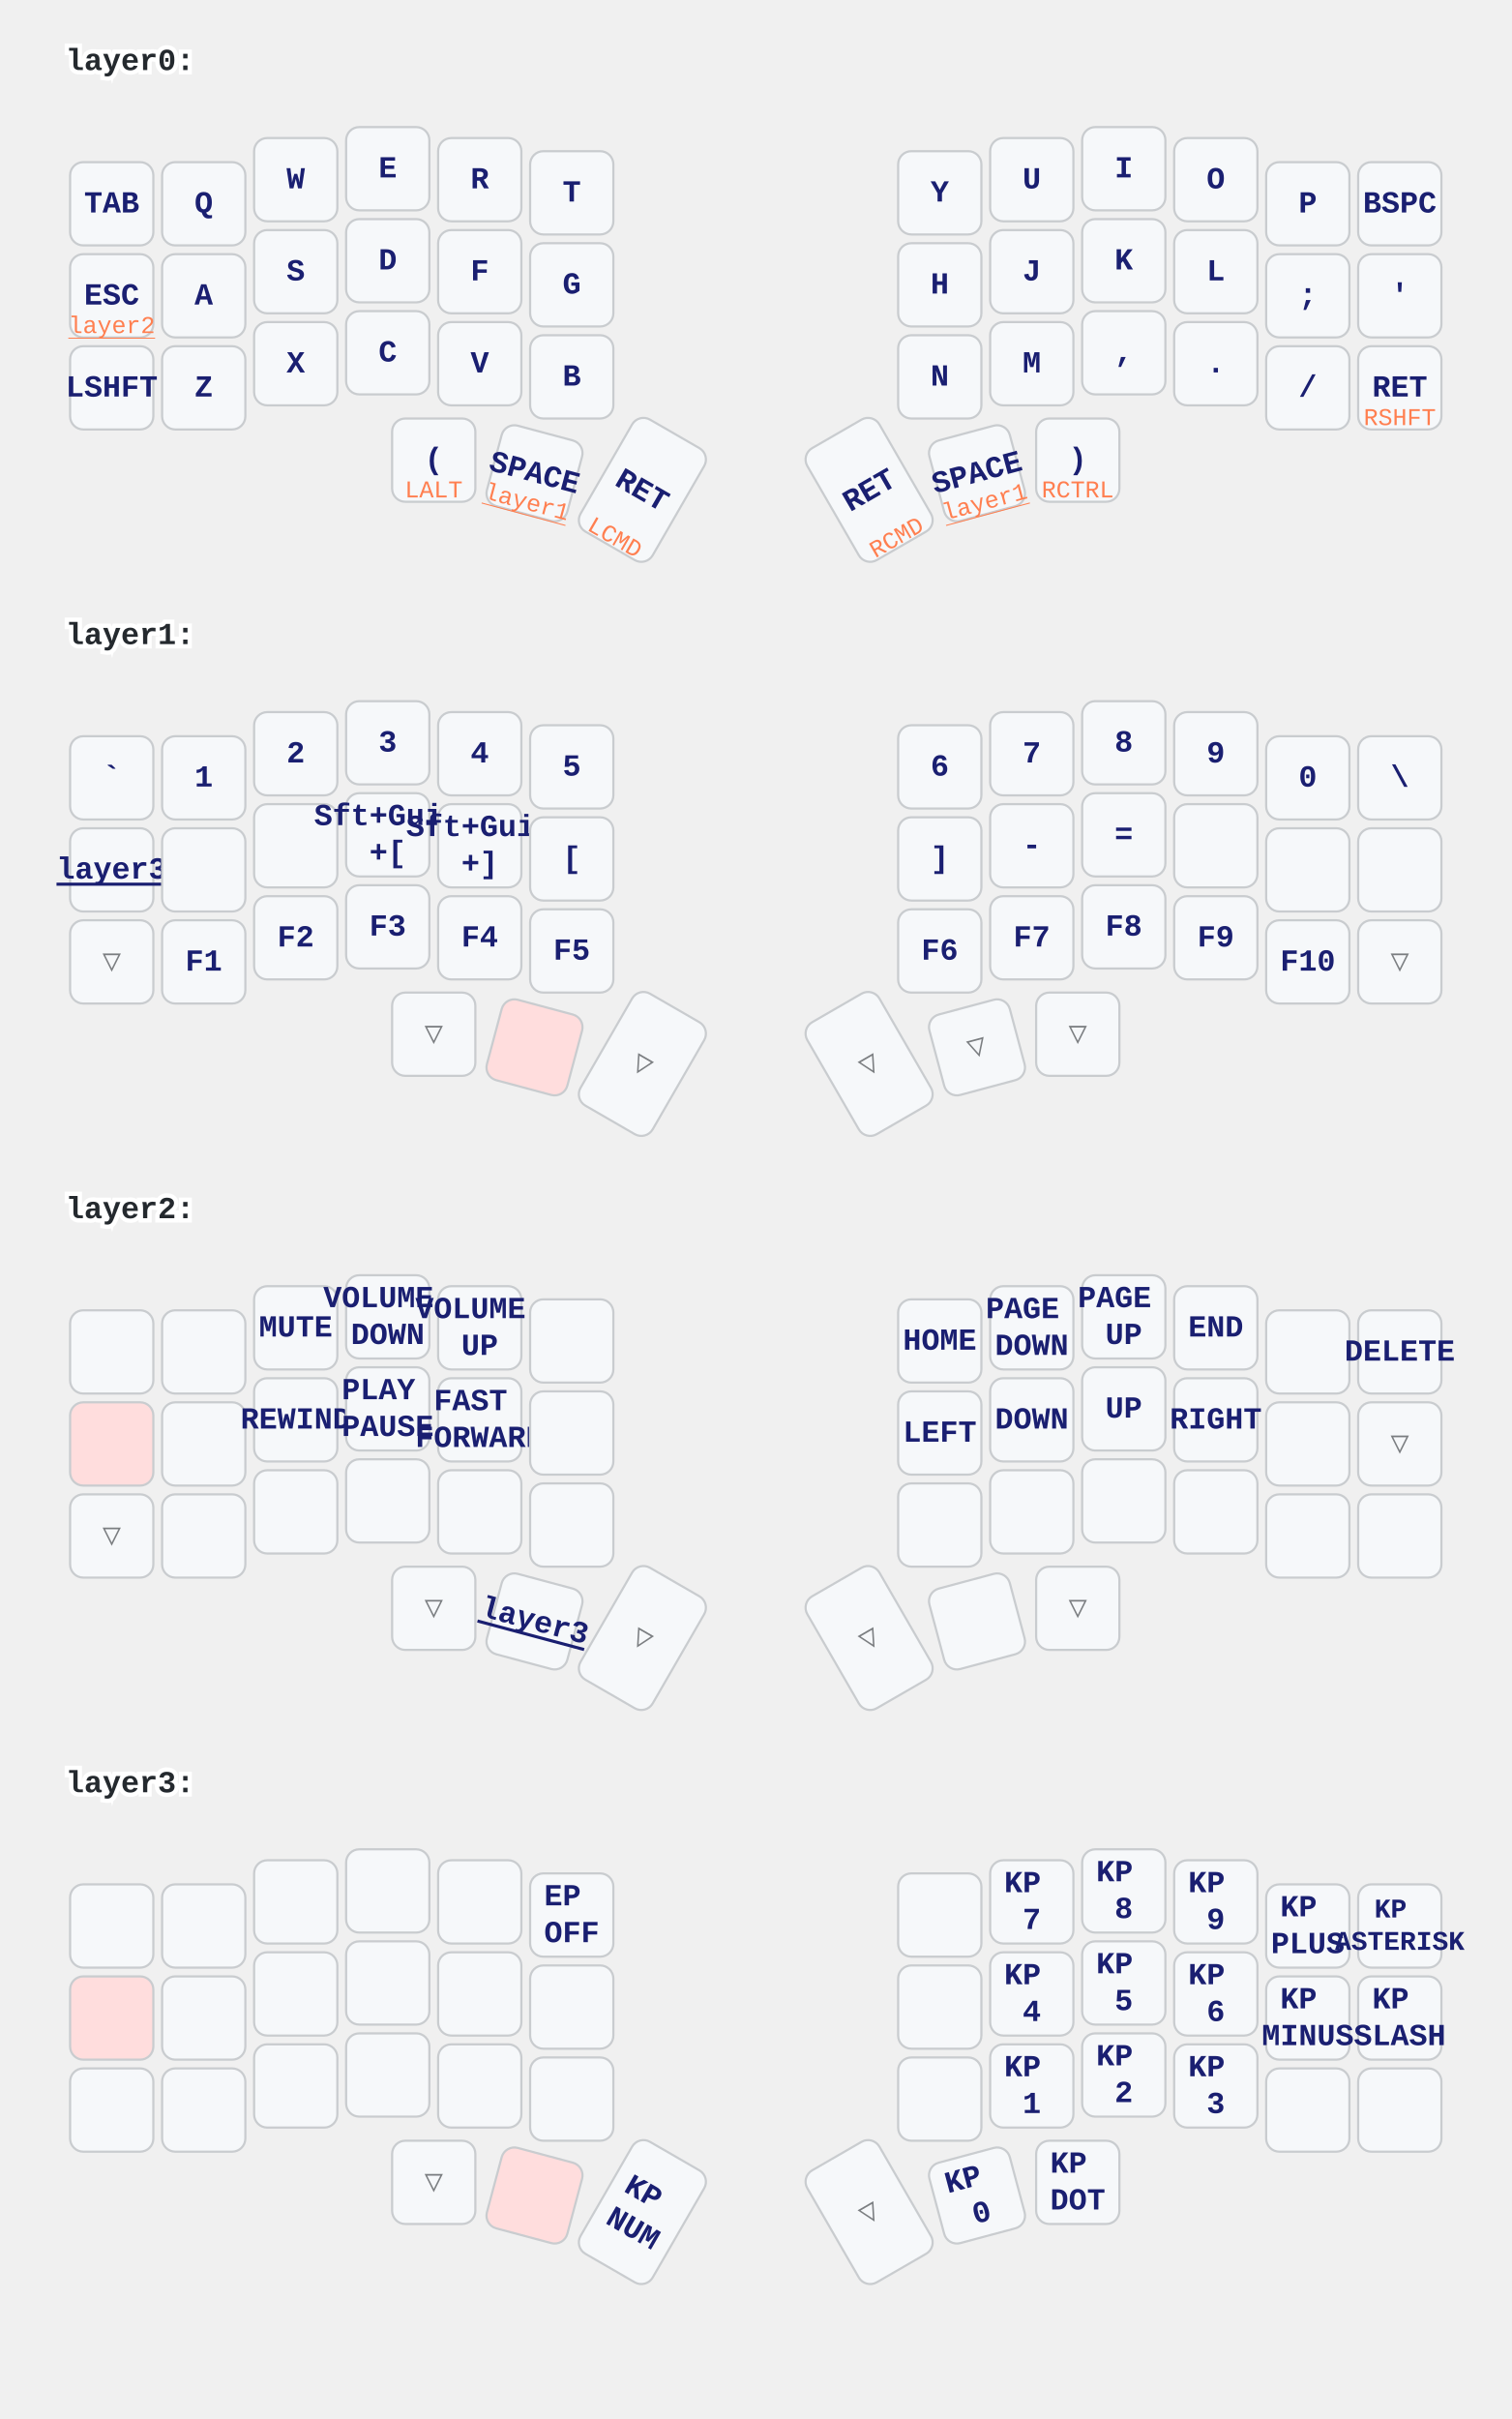
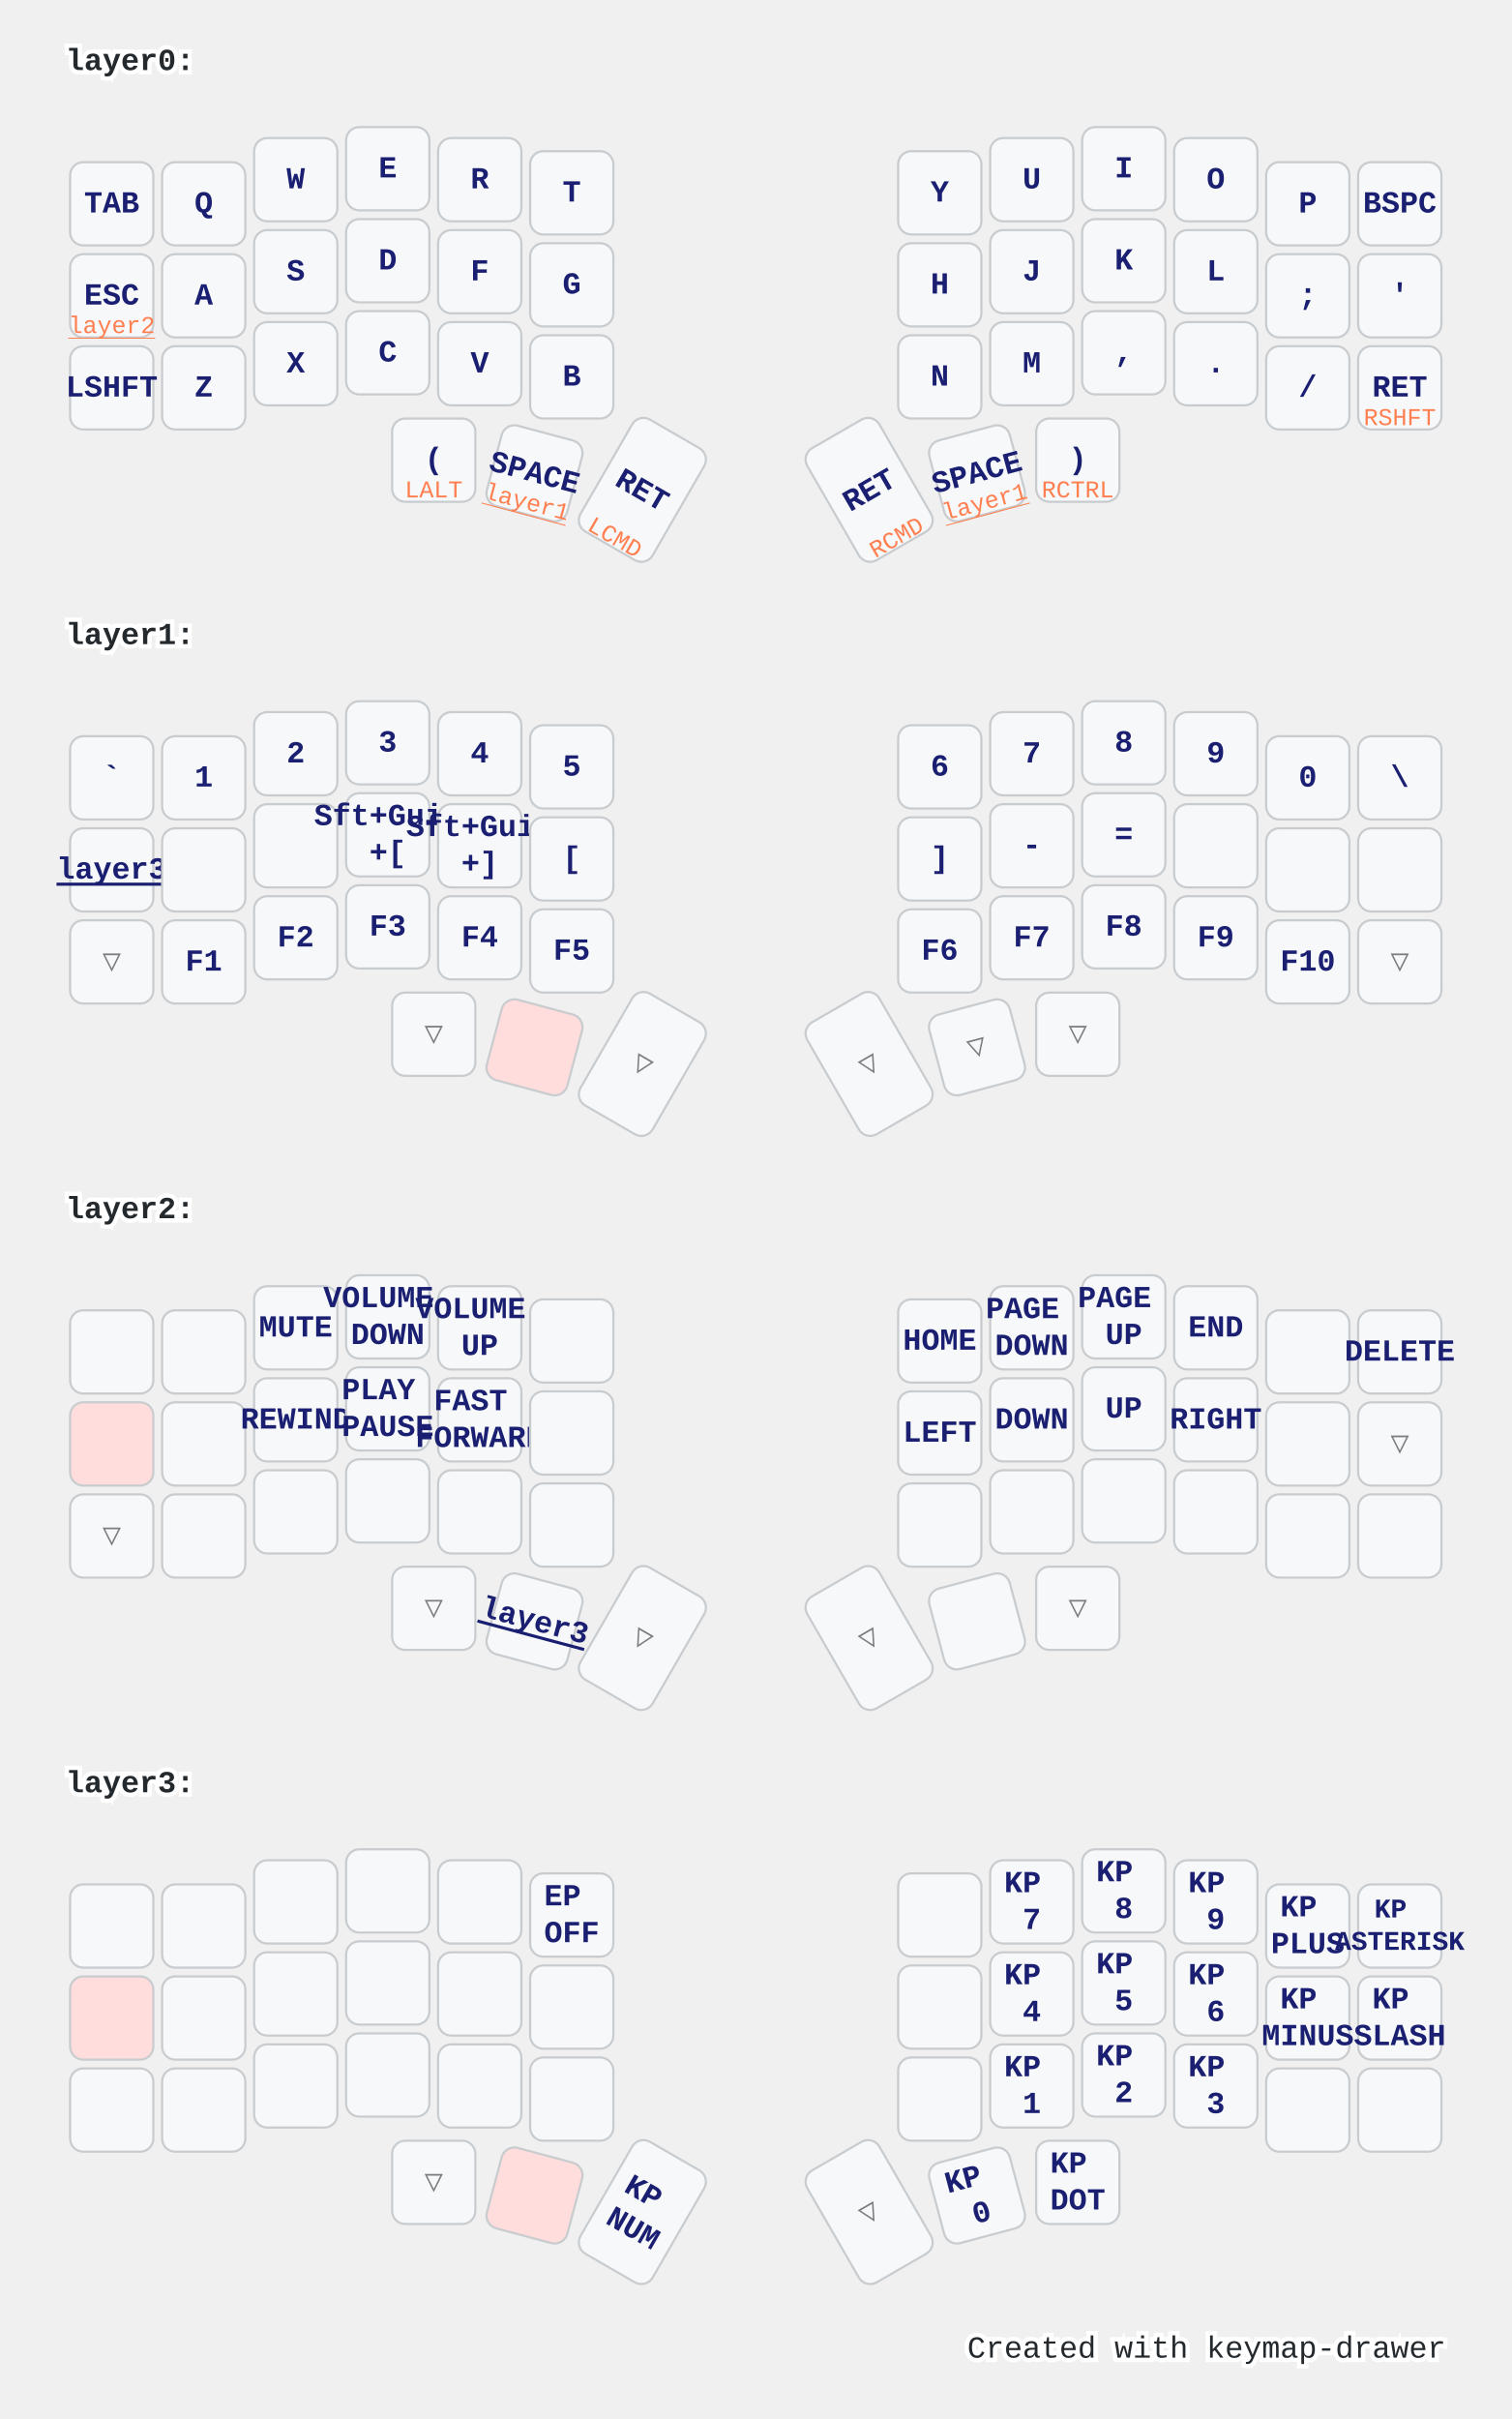
<svg xmlns="http://www.w3.org/2000/svg" width="690" height="1104" viewBox="0 0 690 1104" class="keymap">
  <style>/* inherit to force styles through use tags */
svg path {
    fill: inherit;
}

/* font and background color specifications */
svg.keymap {
    font-family: SFMono-Regular,Consolas,Liberation Mono,Menlo,monospace;
    font-size: 14px;
    font-kerning: normal;
    text-rendering: optimizeLegibility;
    fill: #24292e;
}

/* default key styling */
rect.key {
    fill: #f6f8fa;
}

rect.key, rect.combo {
    stroke: #c9cccf;
    stroke-width: 1;
}

/* default key side styling, only used is draw_key_sides is set */
rect.side {
    filter: brightness(90%);
}

/* color accent for combo boxes */
rect.combo, rect.combo-separate {
    fill: #cdf;
}

/* color accent for held keys */
rect.held, rect.combo.held {
    fill: #fdd;
}

/* color accent for ghost (optional) keys */
rect.ghost, rect.combo.ghost {
    stroke-dasharray: 4, 4;
    stroke-width: 2;
}

text {
    text-anchor: middle;
    dominant-baseline: middle;
}

/* styling for layer labels */
text.label {
    font-weight: bold;
    text-anchor: start;
    stroke: white;
    stroke-width: 4;
    paint-order: stroke;
}

/* styling for optional footer */
text.footer {
    text-anchor: end;
    dominant-baseline: auto;
    stroke: white;
    stroke-width: 4;
    paint-order: stroke;
}

/* styling for combo tap, and key non-tap label text */
text.combo, text.hold, text.shifted, text.left, text.right, text.tl, text.tr, text.bl, text.br {
    font-size: 11px;
}

text.hold, text.bl, text.br {
    text-anchor: middle;
    dominant-baseline: auto;
}

text.shifted, text.tl, text.tr {
    text-anchor: middle;
    dominant-baseline: hanging;
}

text.left, text.tl, text.bl {
    text-anchor: start;
}

text.right, text.tr, text.br {
    text-anchor: end;
}

text.layer-activator {
    text-decoration: underline;
}

/* styling for hold/shifted label text in combo box */
text.combo.hold, text.combo.shifted, text.combo.left, text.combo.right {
    font-size: 8px;
}

/* lighter symbol for transparent keys */
text.trans {
    fill: #7b7e81;
}

/* styling for combo dendrons */
path.combo {
    stroke-width: 1;
    stroke: gray;
    fill: none;
}

/* Start Tabler Icons Cleanup */
/* cannot use height/width with glyphs */
.icon-tabler &gt; path {
    fill: inherit;
    stroke: inherit;
    stroke-width: 2;
}
/* hide tabler's default box */
.icon-tabler &gt; path[stroke="none"][fill="none"] {
    visibility: hidden;
}
/* End Tabler Icons Cleanup */

.tap        { fill: #1A1F71; font-weight: bold; }
.hold       { fill: #FF7F50; }
.shifted    { fill: #00CED1; }
.right      { fill: #9370DB; }
.left       { fill: #FFD700; }
.more_down  { fill: #FF7F50 !important; }
.more_up    { fill: #00CED1 !important; }
.calculate    { fill: #9370DB !important; }</style>
  <g transform="translate(30, 0)" class="layer-layer0">
    <text x="0" y="28" class="label" id="layer0">layer0:</text>
    <g transform="translate(0, 56)">
      <g transform="translate(21, 37)" class="key keypos-0">
        <rect rx="6" ry="6" x="-19" y="-19" width="38" height="38" class="key" />
        <text x="0" y="0" class="key tap">TAB</text>
      </g>
      <g transform="translate(63, 37)" class="key keypos-1">
        <rect rx="6" ry="6" x="-19" y="-19" width="38" height="38" class="key" />
        <text x="0" y="0" class="key tap">Q</text>
      </g>
      <g transform="translate(105, 26)" class="key keypos-2">
        <rect rx="6" ry="6" x="-19" y="-19" width="38" height="38" class="key" />
        <text x="0" y="0" class="key tap">W</text>
      </g>
      <g transform="translate(147, 21)" class="key keypos-3">
        <rect rx="6" ry="6" x="-19" y="-19" width="38" height="38" class="key" />
        <text x="0" y="0" class="key tap">E</text>
      </g>
      <g transform="translate(189, 26)" class="key keypos-4">
        <rect rx="6" ry="6" x="-19" y="-19" width="38" height="38" class="key" />
        <text x="0" y="0" class="key tap">R</text>
      </g>
      <g transform="translate(231, 32)" class="key keypos-5">
        <rect rx="6" ry="6" x="-19" y="-19" width="38" height="38" class="key" />
        <text x="0" y="0" class="key tap">T</text>
      </g>
      <g transform="translate(399, 32)" class="key keypos-6">
        <rect rx="6" ry="6" x="-19" y="-19" width="38" height="38" class="key" />
        <text x="0" y="0" class="key tap">Y</text>
      </g>
      <g transform="translate(441, 26)" class="key keypos-7">
        <rect rx="6" ry="6" x="-19" y="-19" width="38" height="38" class="key" />
        <text x="0" y="0" class="key tap">U</text>
      </g>
      <g transform="translate(483, 21)" class="key keypos-8">
        <rect rx="6" ry="6" x="-19" y="-19" width="38" height="38" class="key" />
        <text x="0" y="0" class="key tap">I</text>
      </g>
      <g transform="translate(525, 26)" class="key keypos-9">
        <rect rx="6" ry="6" x="-19" y="-19" width="38" height="38" class="key" />
        <text x="0" y="0" class="key tap">O</text>
      </g>
      <g transform="translate(567, 37)" class="key keypos-10">
        <rect rx="6" ry="6" x="-19" y="-19" width="38" height="38" class="key" />
        <text x="0" y="0" class="key tap">P</text>
      </g>
      <g transform="translate(609, 37)" class="key keypos-11">
        <rect rx="6" ry="6" x="-19" y="-19" width="38" height="38" class="key" />
        <text x="0" y="0" class="key tap">BSPC</text>
      </g>
      <g transform="translate(21, 79)" class="key keypos-12">
        <rect rx="6" ry="6" x="-19" y="-19" width="38" height="38" class="key" />
        <text x="0" y="0" class="key tap">ESC</text>
        <a href="#layer2">
          <text x="0" y="17" class="key hold layer-activator">layer2</text>
        </a>
      </g>
      <g transform="translate(63, 79)" class="key keypos-13">
        <rect rx="6" ry="6" x="-19" y="-19" width="38" height="38" class="key" />
        <text x="0" y="0" class="key tap">A</text>
      </g>
      <g transform="translate(105, 68)" class="key keypos-14">
        <rect rx="6" ry="6" x="-19" y="-19" width="38" height="38" class="key" />
        <text x="0" y="0" class="key tap">S</text>
      </g>
      <g transform="translate(147, 63)" class="key keypos-15">
        <rect rx="6" ry="6" x="-19" y="-19" width="38" height="38" class="key" />
        <text x="0" y="0" class="key tap">D</text>
      </g>
      <g transform="translate(189, 68)" class="key keypos-16">
        <rect rx="6" ry="6" x="-19" y="-19" width="38" height="38" class="key" />
        <text x="0" y="0" class="key tap">F</text>
      </g>
      <g transform="translate(231, 74)" class="key keypos-17">
        <rect rx="6" ry="6" x="-19" y="-19" width="38" height="38" class="key" />
        <text x="0" y="0" class="key tap">G</text>
      </g>
      <g transform="translate(399, 74)" class="key keypos-18">
        <rect rx="6" ry="6" x="-19" y="-19" width="38" height="38" class="key" />
        <text x="0" y="0" class="key tap">H</text>
      </g>
      <g transform="translate(441, 68)" class="key keypos-19">
        <rect rx="6" ry="6" x="-19" y="-19" width="38" height="38" class="key" />
        <text x="0" y="0" class="key tap">J</text>
      </g>
      <g transform="translate(483, 63)" class="key keypos-20">
        <rect rx="6" ry="6" x="-19" y="-19" width="38" height="38" class="key" />
        <text x="0" y="0" class="key tap">K</text>
      </g>
      <g transform="translate(525, 68)" class="key keypos-21">
        <rect rx="6" ry="6" x="-19" y="-19" width="38" height="38" class="key" />
        <text x="0" y="0" class="key tap">L</text>
      </g>
      <g transform="translate(567, 79)" class="key keypos-22">
        <rect rx="6" ry="6" x="-19" y="-19" width="38" height="38" class="key" />
        <text x="0" y="0" class="key tap">;</text>
      </g>
      <g transform="translate(609, 79)" class="key keypos-23">
        <rect rx="6" ry="6" x="-19" y="-19" width="38" height="38" class="key" />
        <text x="0" y="0" class="key tap">'</text>
      </g>
      <g transform="translate(21, 121)" class="key keypos-24">
        <rect rx="6" ry="6" x="-19" y="-19" width="38" height="38" class="key" />
        <text x="0" y="0" class="key tap">LSHFT</text>
      </g>
      <g transform="translate(63, 121)" class="key keypos-25">
        <rect rx="6" ry="6" x="-19" y="-19" width="38" height="38" class="key" />
        <text x="0" y="0" class="key tap">Z</text>
      </g>
      <g transform="translate(105, 110)" class="key keypos-26">
        <rect rx="6" ry="6" x="-19" y="-19" width="38" height="38" class="key" />
        <text x="0" y="0" class="key tap">X</text>
      </g>
      <g transform="translate(147, 105)" class="key keypos-27">
        <rect rx="6" ry="6" x="-19" y="-19" width="38" height="38" class="key" />
        <text x="0" y="0" class="key tap">C</text>
      </g>
      <g transform="translate(189, 110)" class="key keypos-28">
        <rect rx="6" ry="6" x="-19" y="-19" width="38" height="38" class="key" />
        <text x="0" y="0" class="key tap">V</text>
      </g>
      <g transform="translate(231, 116)" class="key keypos-29">
        <rect rx="6" ry="6" x="-19" y="-19" width="38" height="38" class="key" />
        <text x="0" y="0" class="key tap">B</text>
      </g>
      <g transform="translate(399, 116)" class="key keypos-30">
        <rect rx="6" ry="6" x="-19" y="-19" width="38" height="38" class="key" />
        <text x="0" y="0" class="key tap">N</text>
      </g>
      <g transform="translate(441, 110)" class="key keypos-31">
        <rect rx="6" ry="6" x="-19" y="-19" width="38" height="38" class="key" />
        <text x="0" y="0" class="key tap">M</text>
      </g>
      <g transform="translate(483, 105)" class="key keypos-32">
        <rect rx="6" ry="6" x="-19" y="-19" width="38" height="38" class="key" />
        <text x="0" y="0" class="key tap">,</text>
      </g>
      <g transform="translate(525, 110)" class="key keypos-33">
        <rect rx="6" ry="6" x="-19" y="-19" width="38" height="38" class="key" />
        <text x="0" y="0" class="key tap">.</text>
      </g>
      <g transform="translate(567, 121)" class="key keypos-34">
        <rect rx="6" ry="6" x="-19" y="-19" width="38" height="38" class="key" />
        <text x="0" y="0" class="key tap">/</text>
      </g>
      <g transform="translate(609, 121)" class="key keypos-35">
        <rect rx="6" ry="6" x="-19" y="-19" width="38" height="38" class="key" />
        <text x="0" y="0" class="key tap">RET</text>
        <text x="0" y="17" class="key hold">RSHFT</text>
      </g>
      <g transform="translate(168, 154)" class="key keypos-36">
        <rect rx="6" ry="6" x="-19" y="-19" width="38" height="38" class="key" />
        <text x="0" y="0" class="key tap">(</text>
        <text x="0" y="17" class="key hold">LALT</text>
      </g>
      <g transform="translate(214, 160) rotate(15.0)" class="key keypos-37">
        <rect rx="6" ry="6" x="-19" y="-19" width="38" height="38" class="key" />
        <text x="0" y="0" class="key tap">SPACE</text>
        <a href="#layer1">
          <text x="0" y="17" class="key hold layer-activator">layer1</text>
        </a>
      </g>
      <g transform="translate(263, 168) rotate(30.0)" class="key keypos-38">
        <rect rx="6" ry="6" x="-19" y="-30" width="38" height="59" class="key" />
        <text x="0" y="0" class="key tap">RET</text>
        <text x="0" y="28" class="key hold">LCMD</text>
      </g>
      <g transform="translate(367, 168) rotate(-30.0)" class="key keypos-39">
        <rect rx="6" ry="6" x="-19" y="-30" width="38" height="59" class="key" />
        <text x="0" y="0" class="key tap">RET</text>
        <text x="0" y="28" class="key hold">RCMD</text>
      </g>
      <g transform="translate(416, 160) rotate(-15.0)" class="key keypos-40">
        <rect rx="6" ry="6" x="-19" y="-19" width="38" height="38" class="key" />
        <text x="0" y="0" class="key tap">SPACE</text>
        <a href="#layer1">
          <text x="0" y="17" class="key hold layer-activator">layer1</text>
        </a>
      </g>
      <g transform="translate(462, 154)" class="key keypos-41">
        <rect rx="6" ry="6" x="-19" y="-19" width="38" height="38" class="key" />
        <text x="0" y="0" class="key tap">)</text>
        <text x="0" y="17" class="key hold">RCTRL</text>
      </g>
    </g>
  </g>
  <g transform="translate(30, 262)" class="layer-layer1">
    <text x="0" y="28" class="label" id="layer1">layer1:</text>
    <g transform="translate(0, 56)">
      <g transform="translate(21, 37)" class="key keypos-0">
        <rect rx="6" ry="6" x="-19" y="-19" width="38" height="38" class="key" />
        <text x="0" y="0" class="key tap">`</text>
      </g>
      <g transform="translate(63, 37)" class="key keypos-1">
        <rect rx="6" ry="6" x="-19" y="-19" width="38" height="38" class="key" />
        <text x="0" y="0" class="key tap">1</text>
      </g>
      <g transform="translate(105, 26)" class="key keypos-2">
        <rect rx="6" ry="6" x="-19" y="-19" width="38" height="38" class="key" />
        <text x="0" y="0" class="key tap">2</text>
      </g>
      <g transform="translate(147, 21)" class="key keypos-3">
        <rect rx="6" ry="6" x="-19" y="-19" width="38" height="38" class="key" />
        <text x="0" y="0" class="key tap">3</text>
      </g>
      <g transform="translate(189, 26)" class="key keypos-4">
        <rect rx="6" ry="6" x="-19" y="-19" width="38" height="38" class="key" />
        <text x="0" y="0" class="key tap">4</text>
      </g>
      <g transform="translate(231, 32)" class="key keypos-5">
        <rect rx="6" ry="6" x="-19" y="-19" width="38" height="38" class="key" />
        <text x="0" y="0" class="key tap">5</text>
      </g>
      <g transform="translate(399, 32)" class="key keypos-6">
        <rect rx="6" ry="6" x="-19" y="-19" width="38" height="38" class="key" />
        <text x="0" y="0" class="key tap">6</text>
      </g>
      <g transform="translate(441, 26)" class="key keypos-7">
        <rect rx="6" ry="6" x="-19" y="-19" width="38" height="38" class="key" />
        <text x="0" y="0" class="key tap">7</text>
      </g>
      <g transform="translate(483, 21)" class="key keypos-8">
        <rect rx="6" ry="6" x="-19" y="-19" width="38" height="38" class="key" />
        <text x="0" y="0" class="key tap">8</text>
      </g>
      <g transform="translate(525, 26)" class="key keypos-9">
        <rect rx="6" ry="6" x="-19" y="-19" width="38" height="38" class="key" />
        <text x="0" y="0" class="key tap">9</text>
      </g>
      <g transform="translate(567, 37)" class="key keypos-10">
        <rect rx="6" ry="6" x="-19" y="-19" width="38" height="38" class="key" />
        <text x="0" y="0" class="key tap">0</text>
      </g>
      <g transform="translate(609, 37)" class="key keypos-11">
        <rect rx="6" ry="6" x="-19" y="-19" width="38" height="38" class="key" />
        <text x="0" y="0" class="key tap">\</text>
      </g>
      <g transform="translate(21, 79)" class="key keypos-12">
        <rect rx="6" ry="6" x="-19" y="-19" width="38" height="38" class="key" />
        <a href="#layer3">
          <text x="0" y="0" class="key tap layer-activator">layer3</text>
        </a>
      </g>
      <g transform="translate(63, 79)" class="key keypos-13">
        <rect rx="6" ry="6" x="-19" y="-19" width="38" height="38" class="key" />
      </g>
      <g transform="translate(105, 68)" class="key keypos-14">
        <rect rx="6" ry="6" x="-19" y="-19" width="38" height="38" class="key" />
      </g>
      <g transform="translate(147, 63)" class="key keypos-15">
        <rect rx="6" ry="6" x="-19" y="-19" width="38" height="38" class="key" />
        <text x="0" y="0" class="key tap">
          <tspan x="0" dy="-0.6em">Sft+Gui</tspan>
          <tspan x="0" dy="1.2em">+[</tspan>
        </text>
      </g>
      <g transform="translate(189, 68)" class="key keypos-16">
        <rect rx="6" ry="6" x="-19" y="-19" width="38" height="38" class="key" />
        <text x="0" y="0" class="key tap">
          <tspan x="0" dy="-0.6em">Sft+Gui</tspan>
          <tspan x="0" dy="1.2em">+]</tspan>
        </text>
      </g>
      <g transform="translate(231, 74)" class="key keypos-17">
        <rect rx="6" ry="6" x="-19" y="-19" width="38" height="38" class="key" />
        <text x="0" y="0" class="key tap">[</text>
      </g>
      <g transform="translate(399, 74)" class="key keypos-18">
        <rect rx="6" ry="6" x="-19" y="-19" width="38" height="38" class="key" />
        <text x="0" y="0" class="key tap">]</text>
      </g>
      <g transform="translate(441, 68)" class="key keypos-19">
        <rect rx="6" ry="6" x="-19" y="-19" width="38" height="38" class="key" />
        <text x="0" y="0" class="key tap">-</text>
      </g>
      <g transform="translate(483, 63)" class="key keypos-20">
        <rect rx="6" ry="6" x="-19" y="-19" width="38" height="38" class="key" />
        <text x="0" y="0" class="key tap">=</text>
      </g>
      <g transform="translate(525, 68)" class="key keypos-21">
        <rect rx="6" ry="6" x="-19" y="-19" width="38" height="38" class="key" />
      </g>
      <g transform="translate(567, 79)" class="key keypos-22">
        <rect rx="6" ry="6" x="-19" y="-19" width="38" height="38" class="key" />
      </g>
      <g transform="translate(609, 79)" class="key keypos-23">
        <rect rx="6" ry="6" x="-19" y="-19" width="38" height="38" class="key" />
      </g>
      <g transform="translate(21, 121)" class="key trans keypos-24">
        <rect rx="6" ry="6" x="-19" y="-19" width="38" height="38" class="key trans" />
        <text x="0" y="0" class="key trans tap">▽</text>
      </g>
      <g transform="translate(63, 121)" class="key keypos-25">
        <rect rx="6" ry="6" x="-19" y="-19" width="38" height="38" class="key" />
        <text x="0" y="0" class="key tap">F1</text>
      </g>
      <g transform="translate(105, 110)" class="key keypos-26">
        <rect rx="6" ry="6" x="-19" y="-19" width="38" height="38" class="key" />
        <text x="0" y="0" class="key tap">F2</text>
      </g>
      <g transform="translate(147, 105)" class="key keypos-27">
        <rect rx="6" ry="6" x="-19" y="-19" width="38" height="38" class="key" />
        <text x="0" y="0" class="key tap">F3</text>
      </g>
      <g transform="translate(189, 110)" class="key keypos-28">
        <rect rx="6" ry="6" x="-19" y="-19" width="38" height="38" class="key" />
        <text x="0" y="0" class="key tap">F4</text>
      </g>
      <g transform="translate(231, 116)" class="key keypos-29">
        <rect rx="6" ry="6" x="-19" y="-19" width="38" height="38" class="key" />
        <text x="0" y="0" class="key tap">F5</text>
      </g>
      <g transform="translate(399, 116)" class="key keypos-30">
        <rect rx="6" ry="6" x="-19" y="-19" width="38" height="38" class="key" />
        <text x="0" y="0" class="key tap">F6</text>
      </g>
      <g transform="translate(441, 110)" class="key keypos-31">
        <rect rx="6" ry="6" x="-19" y="-19" width="38" height="38" class="key" />
        <text x="0" y="0" class="key tap">F7</text>
      </g>
      <g transform="translate(483, 105)" class="key keypos-32">
        <rect rx="6" ry="6" x="-19" y="-19" width="38" height="38" class="key" />
        <text x="0" y="0" class="key tap">F8</text>
      </g>
      <g transform="translate(525, 110)" class="key keypos-33">
        <rect rx="6" ry="6" x="-19" y="-19" width="38" height="38" class="key" />
        <text x="0" y="0" class="key tap">F9</text>
      </g>
      <g transform="translate(567, 121)" class="key keypos-34">
        <rect rx="6" ry="6" x="-19" y="-19" width="38" height="38" class="key" />
        <text x="0" y="0" class="key tap">F10</text>
      </g>
      <g transform="translate(609, 121)" class="key trans keypos-35">
        <rect rx="6" ry="6" x="-19" y="-19" width="38" height="38" class="key trans" />
        <text x="0" y="0" class="key trans tap">▽</text>
      </g>
      <g transform="translate(168, 154)" class="key trans keypos-36">
        <rect rx="6" ry="6" x="-19" y="-19" width="38" height="38" class="key trans" />
        <text x="0" y="0" class="key trans tap">▽</text>
      </g>
      <g transform="translate(214, 160) rotate(15.0)" class="key held keypos-37">
        <rect rx="6" ry="6" x="-19" y="-19" width="38" height="38" class="key held" />
      </g>
      <g transform="translate(263, 168) rotate(30.0)" class="key trans keypos-38">
        <rect rx="6" ry="6" x="-19" y="-30" width="38" height="59" class="key trans" />
        <text x="0" y="0" class="key trans tap">▽</text>
      </g>
      <g transform="translate(367, 168) rotate(-30.0)" class="key trans keypos-39">
        <rect rx="6" ry="6" x="-19" y="-30" width="38" height="59" class="key trans" />
        <text x="0" y="0" class="key trans tap">▽</text>
      </g>
      <g transform="translate(416, 160) rotate(-15.0)" class="key trans keypos-40">
        <rect rx="6" ry="6" x="-19" y="-19" width="38" height="38" class="key trans" />
        <text x="0" y="0" class="key trans tap">▽</text>
      </g>
      <g transform="translate(462, 154)" class="key trans keypos-41">
        <rect rx="6" ry="6" x="-19" y="-19" width="38" height="38" class="key trans" />
        <text x="0" y="0" class="key trans tap">▽</text>
      </g>
    </g>
  </g>
  <g transform="translate(30, 524)" class="layer-layer2">
    <text x="0" y="28" class="label" id="layer2">layer2:</text>
    <g transform="translate(0, 56)">
      <g transform="translate(21, 37)" class="key keypos-0">
        <rect rx="6" ry="6" x="-19" y="-19" width="38" height="38" class="key" />
      </g>
      <g transform="translate(63, 37)" class="key keypos-1">
        <rect rx="6" ry="6" x="-19" y="-19" width="38" height="38" class="key" />
      </g>
      <g transform="translate(105, 26)" class="key keypos-2">
        <rect rx="6" ry="6" x="-19" y="-19" width="38" height="38" class="key" />
        <text x="0" y="0" class="key tap">MUTE</text>
      </g>
      <g transform="translate(147, 21)" class="key keypos-3">
        <rect rx="6" ry="6" x="-19" y="-19" width="38" height="38" class="key" />
        <text x="0" y="0" class="key tap">
          <tspan x="0" dy="-0.6em">VOLUME</tspan>
          <tspan x="0" dy="1.2em">DOWN</tspan>
        </text>
      </g>
      <g transform="translate(189, 26)" class="key keypos-4">
        <rect rx="6" ry="6" x="-19" y="-19" width="38" height="38" class="key" />
        <text x="0" y="0" class="key tap">
          <tspan x="0" dy="-0.6em">VOLUME</tspan>
          <tspan x="0" dy="1.2em">UP</tspan>
        </text>
      </g>
      <g transform="translate(231, 32)" class="key keypos-5">
        <rect rx="6" ry="6" x="-19" y="-19" width="38" height="38" class="key" />
      </g>
      <g transform="translate(399, 32)" class="key keypos-6">
        <rect rx="6" ry="6" x="-19" y="-19" width="38" height="38" class="key" />
        <text x="0" y="0" class="key tap">HOME</text>
      </g>
      <g transform="translate(441, 26)" class="key keypos-7">
        <rect rx="6" ry="6" x="-19" y="-19" width="38" height="38" class="key" />
        <text x="0" y="0" class="key tap">
          <tspan x="0" dy="-0.6em">PAGE</tspan>
          <tspan x="0" dy="1.2em">DOWN</tspan>
        </text>
      </g>
      <g transform="translate(483, 21)" class="key keypos-8">
        <rect rx="6" ry="6" x="-19" y="-19" width="38" height="38" class="key" />
        <text x="0" y="0" class="key tap">
          <tspan x="0" dy="-0.6em">PAGE</tspan>
          <tspan x="0" dy="1.2em">UP</tspan>
        </text>
      </g>
      <g transform="translate(525, 26)" class="key keypos-9">
        <rect rx="6" ry="6" x="-19" y="-19" width="38" height="38" class="key" />
        <text x="0" y="0" class="key tap">END</text>
      </g>
      <g transform="translate(567, 37)" class="key keypos-10">
        <rect rx="6" ry="6" x="-19" y="-19" width="38" height="38" class="key" />
      </g>
      <g transform="translate(609, 37)" class="key keypos-11">
        <rect rx="6" ry="6" x="-19" y="-19" width="38" height="38" class="key" />
        <text x="0" y="0" class="key tap">DELETE</text>
      </g>
      <g transform="translate(21, 79)" class="key held keypos-12">
        <rect rx="6" ry="6" x="-19" y="-19" width="38" height="38" class="key held" />
      </g>
      <g transform="translate(63, 79)" class="key keypos-13">
        <rect rx="6" ry="6" x="-19" y="-19" width="38" height="38" class="key" />
      </g>
      <g transform="translate(105, 68)" class="key keypos-14">
        <rect rx="6" ry="6" x="-19" y="-19" width="38" height="38" class="key" />
        <text x="0" y="0" class="key tap">REWIND</text>
      </g>
      <g transform="translate(147, 63)" class="key keypos-15">
        <rect rx="6" ry="6" x="-19" y="-19" width="38" height="38" class="key" />
        <text x="0" y="0" class="key tap">
          <tspan x="0" dy="-0.6em">PLAY</tspan>
          <tspan x="0" dy="1.2em">PAUSE</tspan>
        </text>
      </g>
      <g transform="translate(189, 68)" class="key keypos-16">
        <rect rx="6" ry="6" x="-19" y="-19" width="38" height="38" class="key" />
        <text x="0" y="0" class="key tap">
          <tspan x="0" dy="-0.6em">FAST</tspan>
          <tspan x="0" dy="1.2em">FORWARD</tspan>
        </text>
      </g>
      <g transform="translate(231, 74)" class="key keypos-17">
        <rect rx="6" ry="6" x="-19" y="-19" width="38" height="38" class="key" />
      </g>
      <g transform="translate(399, 74)" class="key keypos-18">
        <rect rx="6" ry="6" x="-19" y="-19" width="38" height="38" class="key" />
        <text x="0" y="0" class="key tap">LEFT</text>
      </g>
      <g transform="translate(441, 68)" class="key keypos-19">
        <rect rx="6" ry="6" x="-19" y="-19" width="38" height="38" class="key" />
        <text x="0" y="0" class="key tap">DOWN</text>
      </g>
      <g transform="translate(483, 63)" class="key keypos-20">
        <rect rx="6" ry="6" x="-19" y="-19" width="38" height="38" class="key" />
        <text x="0" y="0" class="key tap">UP</text>
      </g>
      <g transform="translate(525, 68)" class="key keypos-21">
        <rect rx="6" ry="6" x="-19" y="-19" width="38" height="38" class="key" />
        <text x="0" y="0" class="key tap">RIGHT</text>
      </g>
      <g transform="translate(567, 79)" class="key keypos-22">
        <rect rx="6" ry="6" x="-19" y="-19" width="38" height="38" class="key" />
      </g>
      <g transform="translate(609, 79)" class="key trans keypos-23">
        <rect rx="6" ry="6" x="-19" y="-19" width="38" height="38" class="key trans" />
        <text x="0" y="0" class="key trans tap">▽</text>
      </g>
      <g transform="translate(21, 121)" class="key trans keypos-24">
        <rect rx="6" ry="6" x="-19" y="-19" width="38" height="38" class="key trans" />
        <text x="0" y="0" class="key trans tap">▽</text>
      </g>
      <g transform="translate(63, 121)" class="key keypos-25">
        <rect rx="6" ry="6" x="-19" y="-19" width="38" height="38" class="key" />
      </g>
      <g transform="translate(105, 110)" class="key keypos-26">
        <rect rx="6" ry="6" x="-19" y="-19" width="38" height="38" class="key" />
      </g>
      <g transform="translate(147, 105)" class="key keypos-27">
        <rect rx="6" ry="6" x="-19" y="-19" width="38" height="38" class="key" />
      </g>
      <g transform="translate(189, 110)" class="key keypos-28">
        <rect rx="6" ry="6" x="-19" y="-19" width="38" height="38" class="key" />
      </g>
      <g transform="translate(231, 116)" class="key keypos-29">
        <rect rx="6" ry="6" x="-19" y="-19" width="38" height="38" class="key" />
      </g>
      <g transform="translate(399, 116)" class="key keypos-30">
        <rect rx="6" ry="6" x="-19" y="-19" width="38" height="38" class="key" />
      </g>
      <g transform="translate(441, 110)" class="key keypos-31">
        <rect rx="6" ry="6" x="-19" y="-19" width="38" height="38" class="key" />
      </g>
      <g transform="translate(483, 105)" class="key keypos-32">
        <rect rx="6" ry="6" x="-19" y="-19" width="38" height="38" class="key" />
      </g>
      <g transform="translate(525, 110)" class="key keypos-33">
        <rect rx="6" ry="6" x="-19" y="-19" width="38" height="38" class="key" />
      </g>
      <g transform="translate(567, 121)" class="key keypos-34">
        <rect rx="6" ry="6" x="-19" y="-19" width="38" height="38" class="key" />
      </g>
      <g transform="translate(609, 121)" class="key keypos-35">
        <rect rx="6" ry="6" x="-19" y="-19" width="38" height="38" class="key" />
      </g>
      <g transform="translate(168, 154)" class="key trans keypos-36">
        <rect rx="6" ry="6" x="-19" y="-19" width="38" height="38" class="key trans" />
        <text x="0" y="0" class="key trans tap">▽</text>
      </g>
      <g transform="translate(214, 160) rotate(15.0)" class="key keypos-37">
        <rect rx="6" ry="6" x="-19" y="-19" width="38" height="38" class="key" />
        <a href="#layer3">
          <text x="0" y="0" class="key tap layer-activator">layer3</text>
        </a>
      </g>
      <g transform="translate(263, 168) rotate(30.0)" class="key trans keypos-38">
        <rect rx="6" ry="6" x="-19" y="-30" width="38" height="59" class="key trans" />
        <text x="0" y="0" class="key trans tap">▽</text>
      </g>
      <g transform="translate(367, 168) rotate(-30.0)" class="key trans keypos-39">
        <rect rx="6" ry="6" x="-19" y="-30" width="38" height="59" class="key trans" />
        <text x="0" y="0" class="key trans tap">▽</text>
      </g>
      <g transform="translate(416, 160) rotate(-15.0)" class="key keypos-40">
        <rect rx="6" ry="6" x="-19" y="-19" width="38" height="38" class="key" />
      </g>
      <g transform="translate(462, 154)" class="key trans keypos-41">
        <rect rx="6" ry="6" x="-19" y="-19" width="38" height="38" class="key trans" />
        <text x="0" y="0" class="key trans tap">▽</text>
      </g>
    </g>
  </g>
  <g transform="translate(30, 786)" class="layer-layer3">
    <text x="0" y="28" class="label" id="layer3">layer3:</text>
    <g transform="translate(0, 56)">
      <g transform="translate(21, 37)" class="key keypos-0">
        <rect rx="6" ry="6" x="-19" y="-19" width="38" height="38" class="key" />
      </g>
      <g transform="translate(63, 37)" class="key keypos-1">
        <rect rx="6" ry="6" x="-19" y="-19" width="38" height="38" class="key" />
      </g>
      <g transform="translate(105, 26)" class="key keypos-2">
        <rect rx="6" ry="6" x="-19" y="-19" width="38" height="38" class="key" />
      </g>
      <g transform="translate(147, 21)" class="key keypos-3">
        <rect rx="6" ry="6" x="-19" y="-19" width="38" height="38" class="key" />
      </g>
      <g transform="translate(189, 26)" class="key keypos-4">
        <rect rx="6" ry="6" x="-19" y="-19" width="38" height="38" class="key" />
      </g>
      <g transform="translate(231, 32)" class="key keypos-5">
        <rect rx="6" ry="6" x="-19" y="-19" width="38" height="38" class="key" />
        <text x="0" y="0" class="key tap">
          <tspan x="0" dy="-0.6em">EP</tspan>
          <tspan x="0" dy="1.2em">OFF</tspan>
        </text>
      </g>
      <g transform="translate(399, 32)" class="key keypos-6">
        <rect rx="6" ry="6" x="-19" y="-19" width="38" height="38" class="key" />
      </g>
      <g transform="translate(441, 26)" class="key keypos-7">
        <rect rx="6" ry="6" x="-19" y="-19" width="38" height="38" class="key" />
        <text x="0" y="0" class="key tap">
          <tspan x="0" dy="-0.6em">KP</tspan>
          <tspan x="0" dy="1.2em">7</tspan>
        </text>
      </g>
      <g transform="translate(483, 21)" class="key keypos-8">
        <rect rx="6" ry="6" x="-19" y="-19" width="38" height="38" class="key" />
        <text x="0" y="0" class="key tap">
          <tspan x="0" dy="-0.6em">KP</tspan>
          <tspan x="0" dy="1.2em">8</tspan>
        </text>
      </g>
      <g transform="translate(525, 26)" class="key keypos-9">
        <rect rx="6" ry="6" x="-19" y="-19" width="38" height="38" class="key" />
        <text x="0" y="0" class="key tap">
          <tspan x="0" dy="-0.6em">KP</tspan>
          <tspan x="0" dy="1.2em">9</tspan>
        </text>
      </g>
      <g transform="translate(567, 37)" class="key keypos-10">
        <rect rx="6" ry="6" x="-19" y="-19" width="38" height="38" class="key" />
        <text x="0" y="0" class="key tap">
          <tspan x="0" dy="-0.6em">KP</tspan>
          <tspan x="0" dy="1.2em">PLUS</tspan>
        </text>
      </g>
      <g transform="translate(609, 37)" class="key keypos-11">
        <rect rx="6" ry="6" x="-19" y="-19" width="38" height="38" class="key" />
        <text x="0" y="0" class="key tap">
          <tspan x="0" dy="-0.6em" style="font-size: 88%">KP</tspan>
          <tspan x="0" dy="1.2em" style="font-size: 88%">ASTERISK</tspan>
        </text>
      </g>
      <g transform="translate(21, 79)" class="key held keypos-12">
        <rect rx="6" ry="6" x="-19" y="-19" width="38" height="38" class="key held" />
      </g>
      <g transform="translate(63, 79)" class="key keypos-13">
        <rect rx="6" ry="6" x="-19" y="-19" width="38" height="38" class="key" />
      </g>
      <g transform="translate(105, 68)" class="key keypos-14">
        <rect rx="6" ry="6" x="-19" y="-19" width="38" height="38" class="key" />
      </g>
      <g transform="translate(147, 63)" class="key keypos-15">
        <rect rx="6" ry="6" x="-19" y="-19" width="38" height="38" class="key" />
      </g>
      <g transform="translate(189, 68)" class="key keypos-16">
        <rect rx="6" ry="6" x="-19" y="-19" width="38" height="38" class="key" />
      </g>
      <g transform="translate(231, 74)" class="key keypos-17">
        <rect rx="6" ry="6" x="-19" y="-19" width="38" height="38" class="key" />
      </g>
      <g transform="translate(399, 74)" class="key keypos-18">
        <rect rx="6" ry="6" x="-19" y="-19" width="38" height="38" class="key" />
      </g>
      <g transform="translate(441, 68)" class="key keypos-19">
        <rect rx="6" ry="6" x="-19" y="-19" width="38" height="38" class="key" />
        <text x="0" y="0" class="key tap">
          <tspan x="0" dy="-0.6em">KP</tspan>
          <tspan x="0" dy="1.2em">4</tspan>
        </text>
      </g>
      <g transform="translate(483, 63)" class="key keypos-20">
        <rect rx="6" ry="6" x="-19" y="-19" width="38" height="38" class="key" />
        <text x="0" y="0" class="key tap">
          <tspan x="0" dy="-0.6em">KP</tspan>
          <tspan x="0" dy="1.2em">5</tspan>
        </text>
      </g>
      <g transform="translate(525, 68)" class="key keypos-21">
        <rect rx="6" ry="6" x="-19" y="-19" width="38" height="38" class="key" />
        <text x="0" y="0" class="key tap">
          <tspan x="0" dy="-0.6em">KP</tspan>
          <tspan x="0" dy="1.2em">6</tspan>
        </text>
      </g>
      <g transform="translate(567, 79)" class="key keypos-22">
        <rect rx="6" ry="6" x="-19" y="-19" width="38" height="38" class="key" />
        <text x="0" y="0" class="key tap">
          <tspan x="0" dy="-0.6em">KP</tspan>
          <tspan x="0" dy="1.2em">MINUS</tspan>
        </text>
      </g>
      <g transform="translate(609, 79)" class="key keypos-23">
        <rect rx="6" ry="6" x="-19" y="-19" width="38" height="38" class="key" />
        <text x="0" y="0" class="key tap">
          <tspan x="0" dy="-0.6em">KP</tspan>
          <tspan x="0" dy="1.2em">SLASH</tspan>
        </text>
      </g>
      <g transform="translate(21, 121)" class="key keypos-24">
        <rect rx="6" ry="6" x="-19" y="-19" width="38" height="38" class="key" />
      </g>
      <g transform="translate(63, 121)" class="key keypos-25">
        <rect rx="6" ry="6" x="-19" y="-19" width="38" height="38" class="key" />
      </g>
      <g transform="translate(105, 110)" class="key keypos-26">
        <rect rx="6" ry="6" x="-19" y="-19" width="38" height="38" class="key" />
      </g>
      <g transform="translate(147, 105)" class="key keypos-27">
        <rect rx="6" ry="6" x="-19" y="-19" width="38" height="38" class="key" />
      </g>
      <g transform="translate(189, 110)" class="key keypos-28">
        <rect rx="6" ry="6" x="-19" y="-19" width="38" height="38" class="key" />
      </g>
      <g transform="translate(231, 116)" class="key keypos-29">
        <rect rx="6" ry="6" x="-19" y="-19" width="38" height="38" class="key" />
      </g>
      <g transform="translate(399, 116)" class="key keypos-30">
        <rect rx="6" ry="6" x="-19" y="-19" width="38" height="38" class="key" />
      </g>
      <g transform="translate(441, 110)" class="key keypos-31">
        <rect rx="6" ry="6" x="-19" y="-19" width="38" height="38" class="key" />
        <text x="0" y="0" class="key tap">
          <tspan x="0" dy="-0.6em">KP</tspan>
          <tspan x="0" dy="1.2em">1</tspan>
        </text>
      </g>
      <g transform="translate(483, 105)" class="key keypos-32">
        <rect rx="6" ry="6" x="-19" y="-19" width="38" height="38" class="key" />
        <text x="0" y="0" class="key tap">
          <tspan x="0" dy="-0.6em">KP</tspan>
          <tspan x="0" dy="1.2em">2</tspan>
        </text>
      </g>
      <g transform="translate(525, 110)" class="key keypos-33">
        <rect rx="6" ry="6" x="-19" y="-19" width="38" height="38" class="key" />
        <text x="0" y="0" class="key tap">
          <tspan x="0" dy="-0.6em">KP</tspan>
          <tspan x="0" dy="1.2em">3</tspan>
        </text>
      </g>
      <g transform="translate(567, 121)" class="key keypos-34">
        <rect rx="6" ry="6" x="-19" y="-19" width="38" height="38" class="key" />
      </g>
      <g transform="translate(609, 121)" class="key keypos-35">
        <rect rx="6" ry="6" x="-19" y="-19" width="38" height="38" class="key" />
      </g>
      <g transform="translate(168, 154)" class="key trans keypos-36">
        <rect rx="6" ry="6" x="-19" y="-19" width="38" height="38" class="key trans" />
        <text x="0" y="0" class="key trans tap">▽</text>
      </g>
      <g transform="translate(214, 160) rotate(15.0)" class="key held keypos-37">
        <rect rx="6" ry="6" x="-19" y="-19" width="38" height="38" class="key held" />
      </g>
      <g transform="translate(263, 168) rotate(30.0)" class="key keypos-38">
        <rect rx="6" ry="6" x="-19" y="-30" width="38" height="59" class="key" />
        <text x="0" y="0" class="key tap">
          <tspan x="0" dy="-0.6em">KP</tspan>
          <tspan x="0" dy="1.2em">NUM</tspan>
        </text>
      </g>
      <g transform="translate(367, 168) rotate(-30.0)" class="key trans keypos-39">
        <rect rx="6" ry="6" x="-19" y="-30" width="38" height="59" class="key trans" />
        <text x="0" y="0" class="key trans tap">▽</text>
      </g>
      <g transform="translate(416, 160) rotate(-15.0)" class="key keypos-40">
        <rect rx="6" ry="6" x="-19" y="-19" width="38" height="38" class="key" />
        <text x="0" y="0" class="key tap">
          <tspan x="0" dy="-0.6em">KP</tspan>
          <tspan x="0" dy="1.2em">0</tspan>
        </text>
      </g>
      <g transform="translate(462, 154)" class="key keypos-41">
        <rect rx="6" ry="6" x="-19" y="-19" width="38" height="38" class="key" />
        <text x="0" y="0" class="key tap">
          <tspan x="0" dy="-0.6em">KP</tspan>
          <tspan x="0" dy="1.2em">DOT</tspan>
        </text>
      </g>
    </g>
  </g>
+   <text x="660.0" y="1076.0" class="footer">Created with <a href="https://github.com/caksoylar/keymap-drawer">keymap-drawer</a>
+   </text>
</svg>
